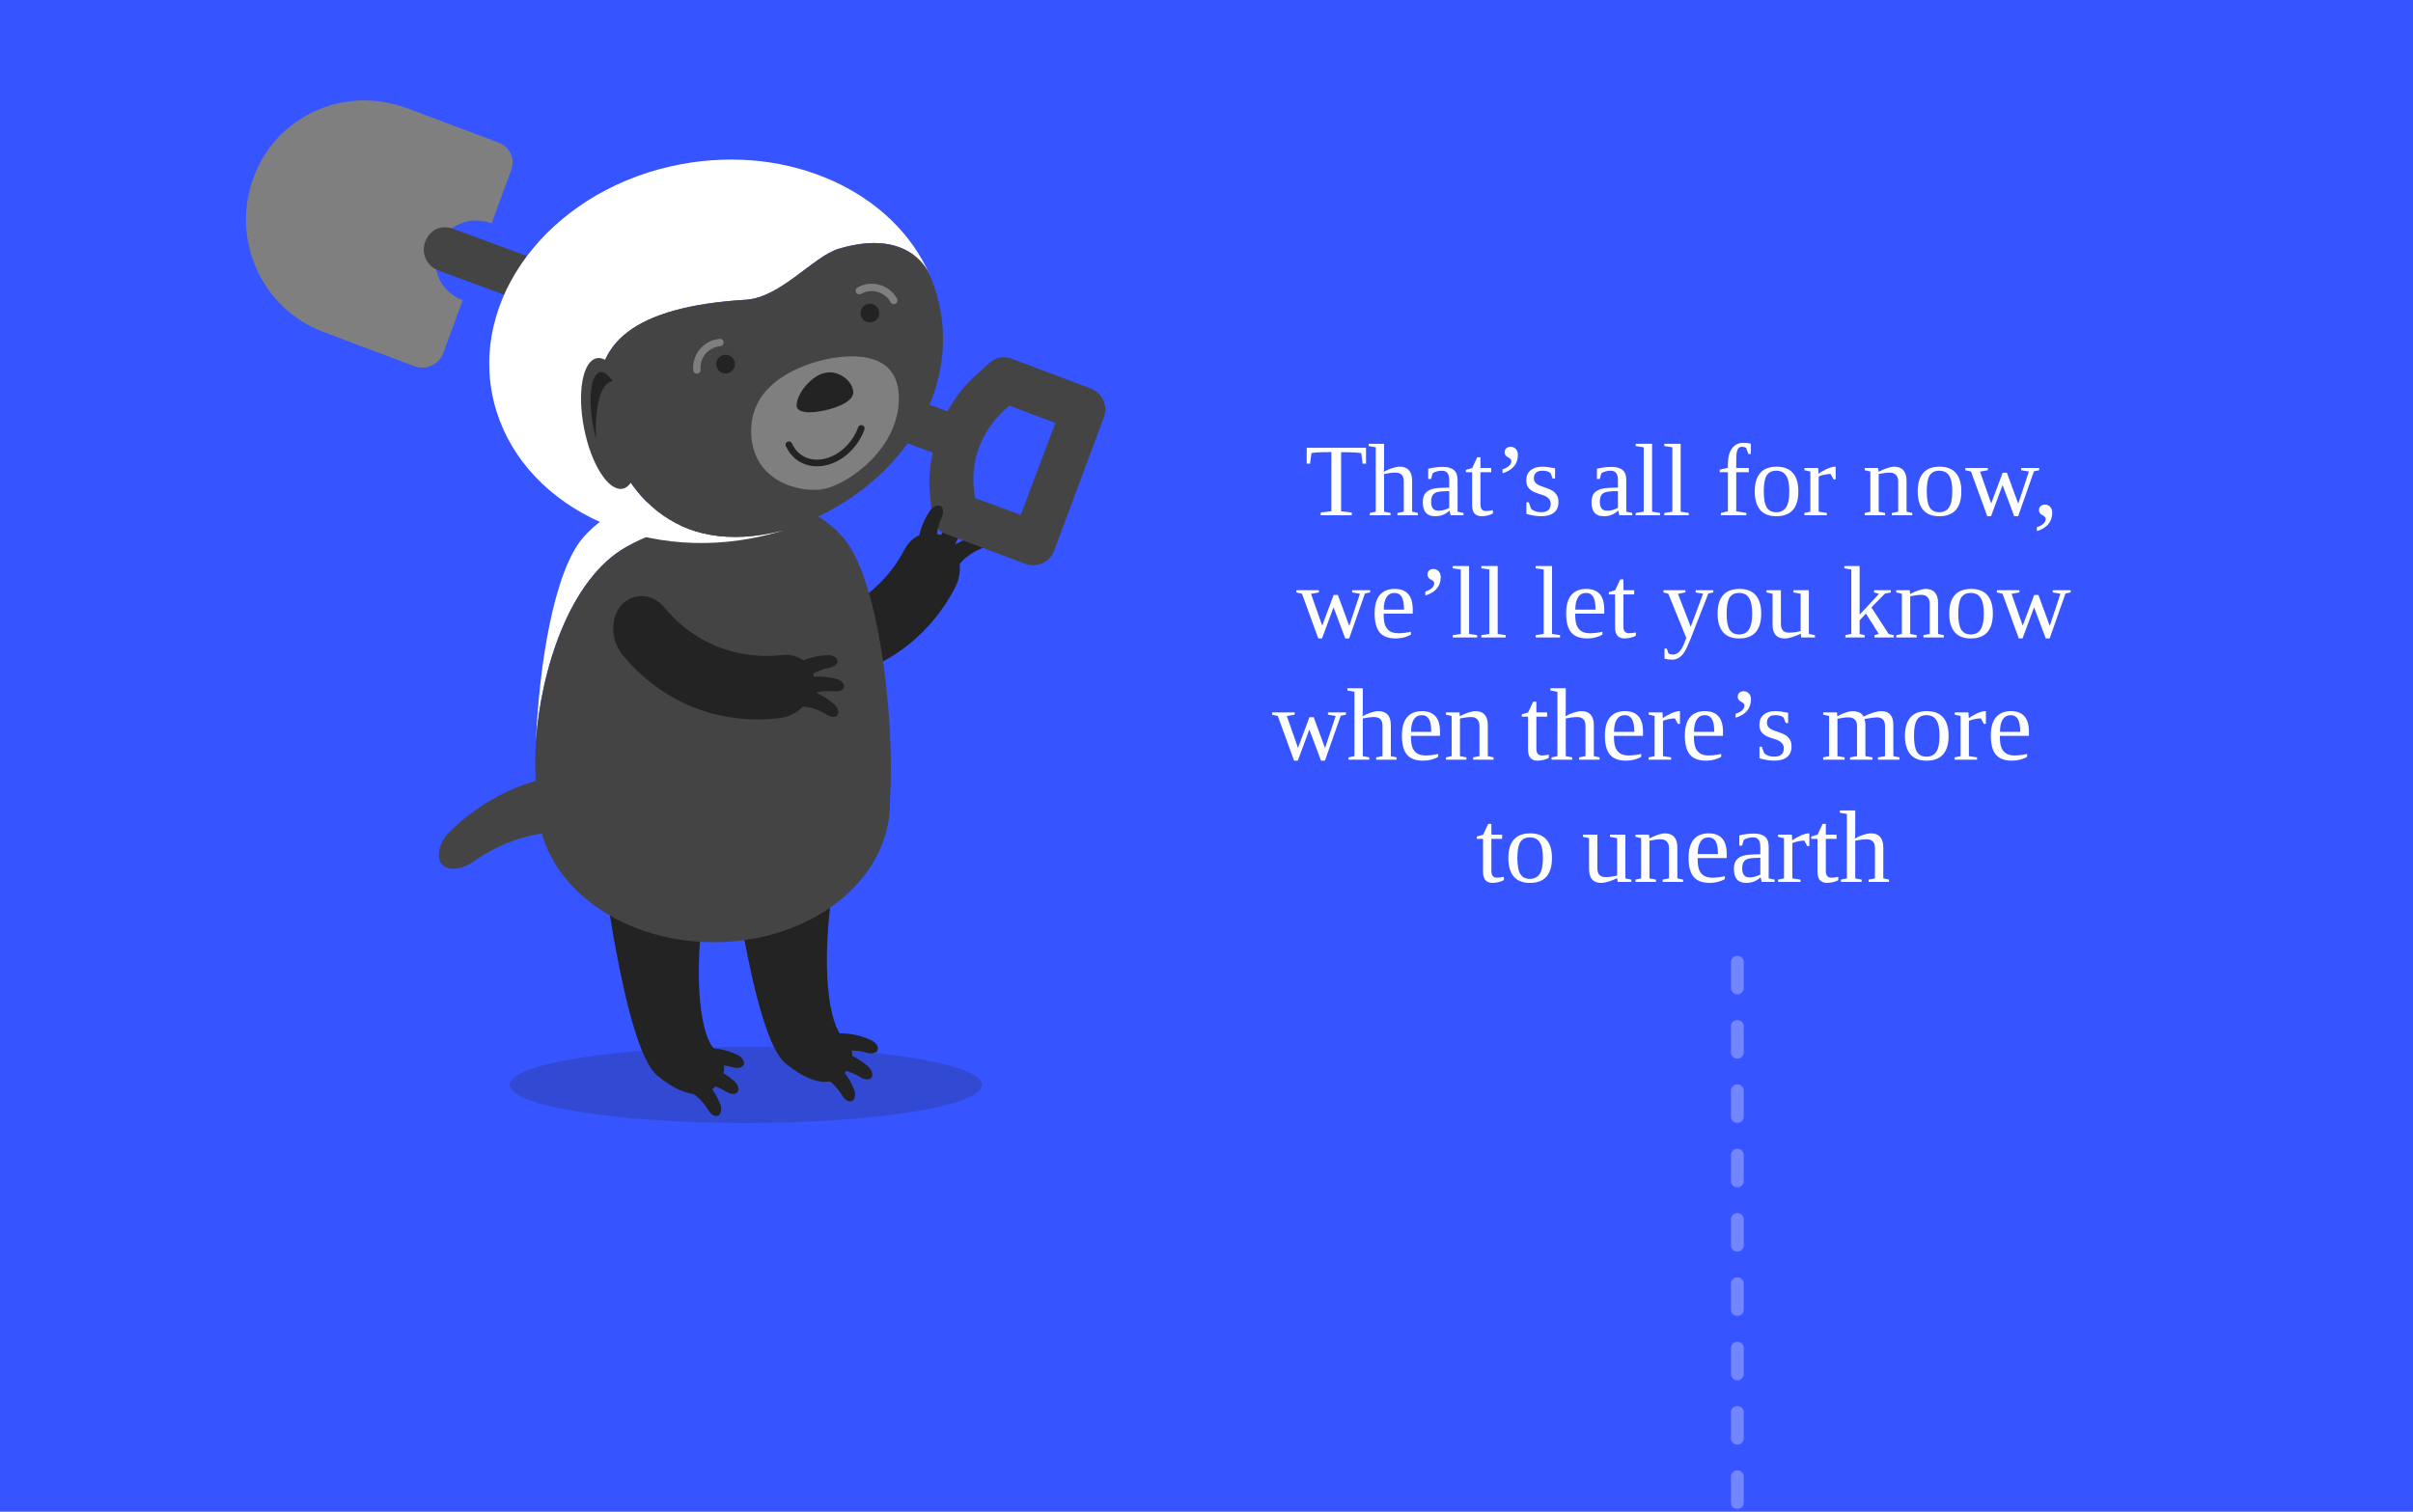
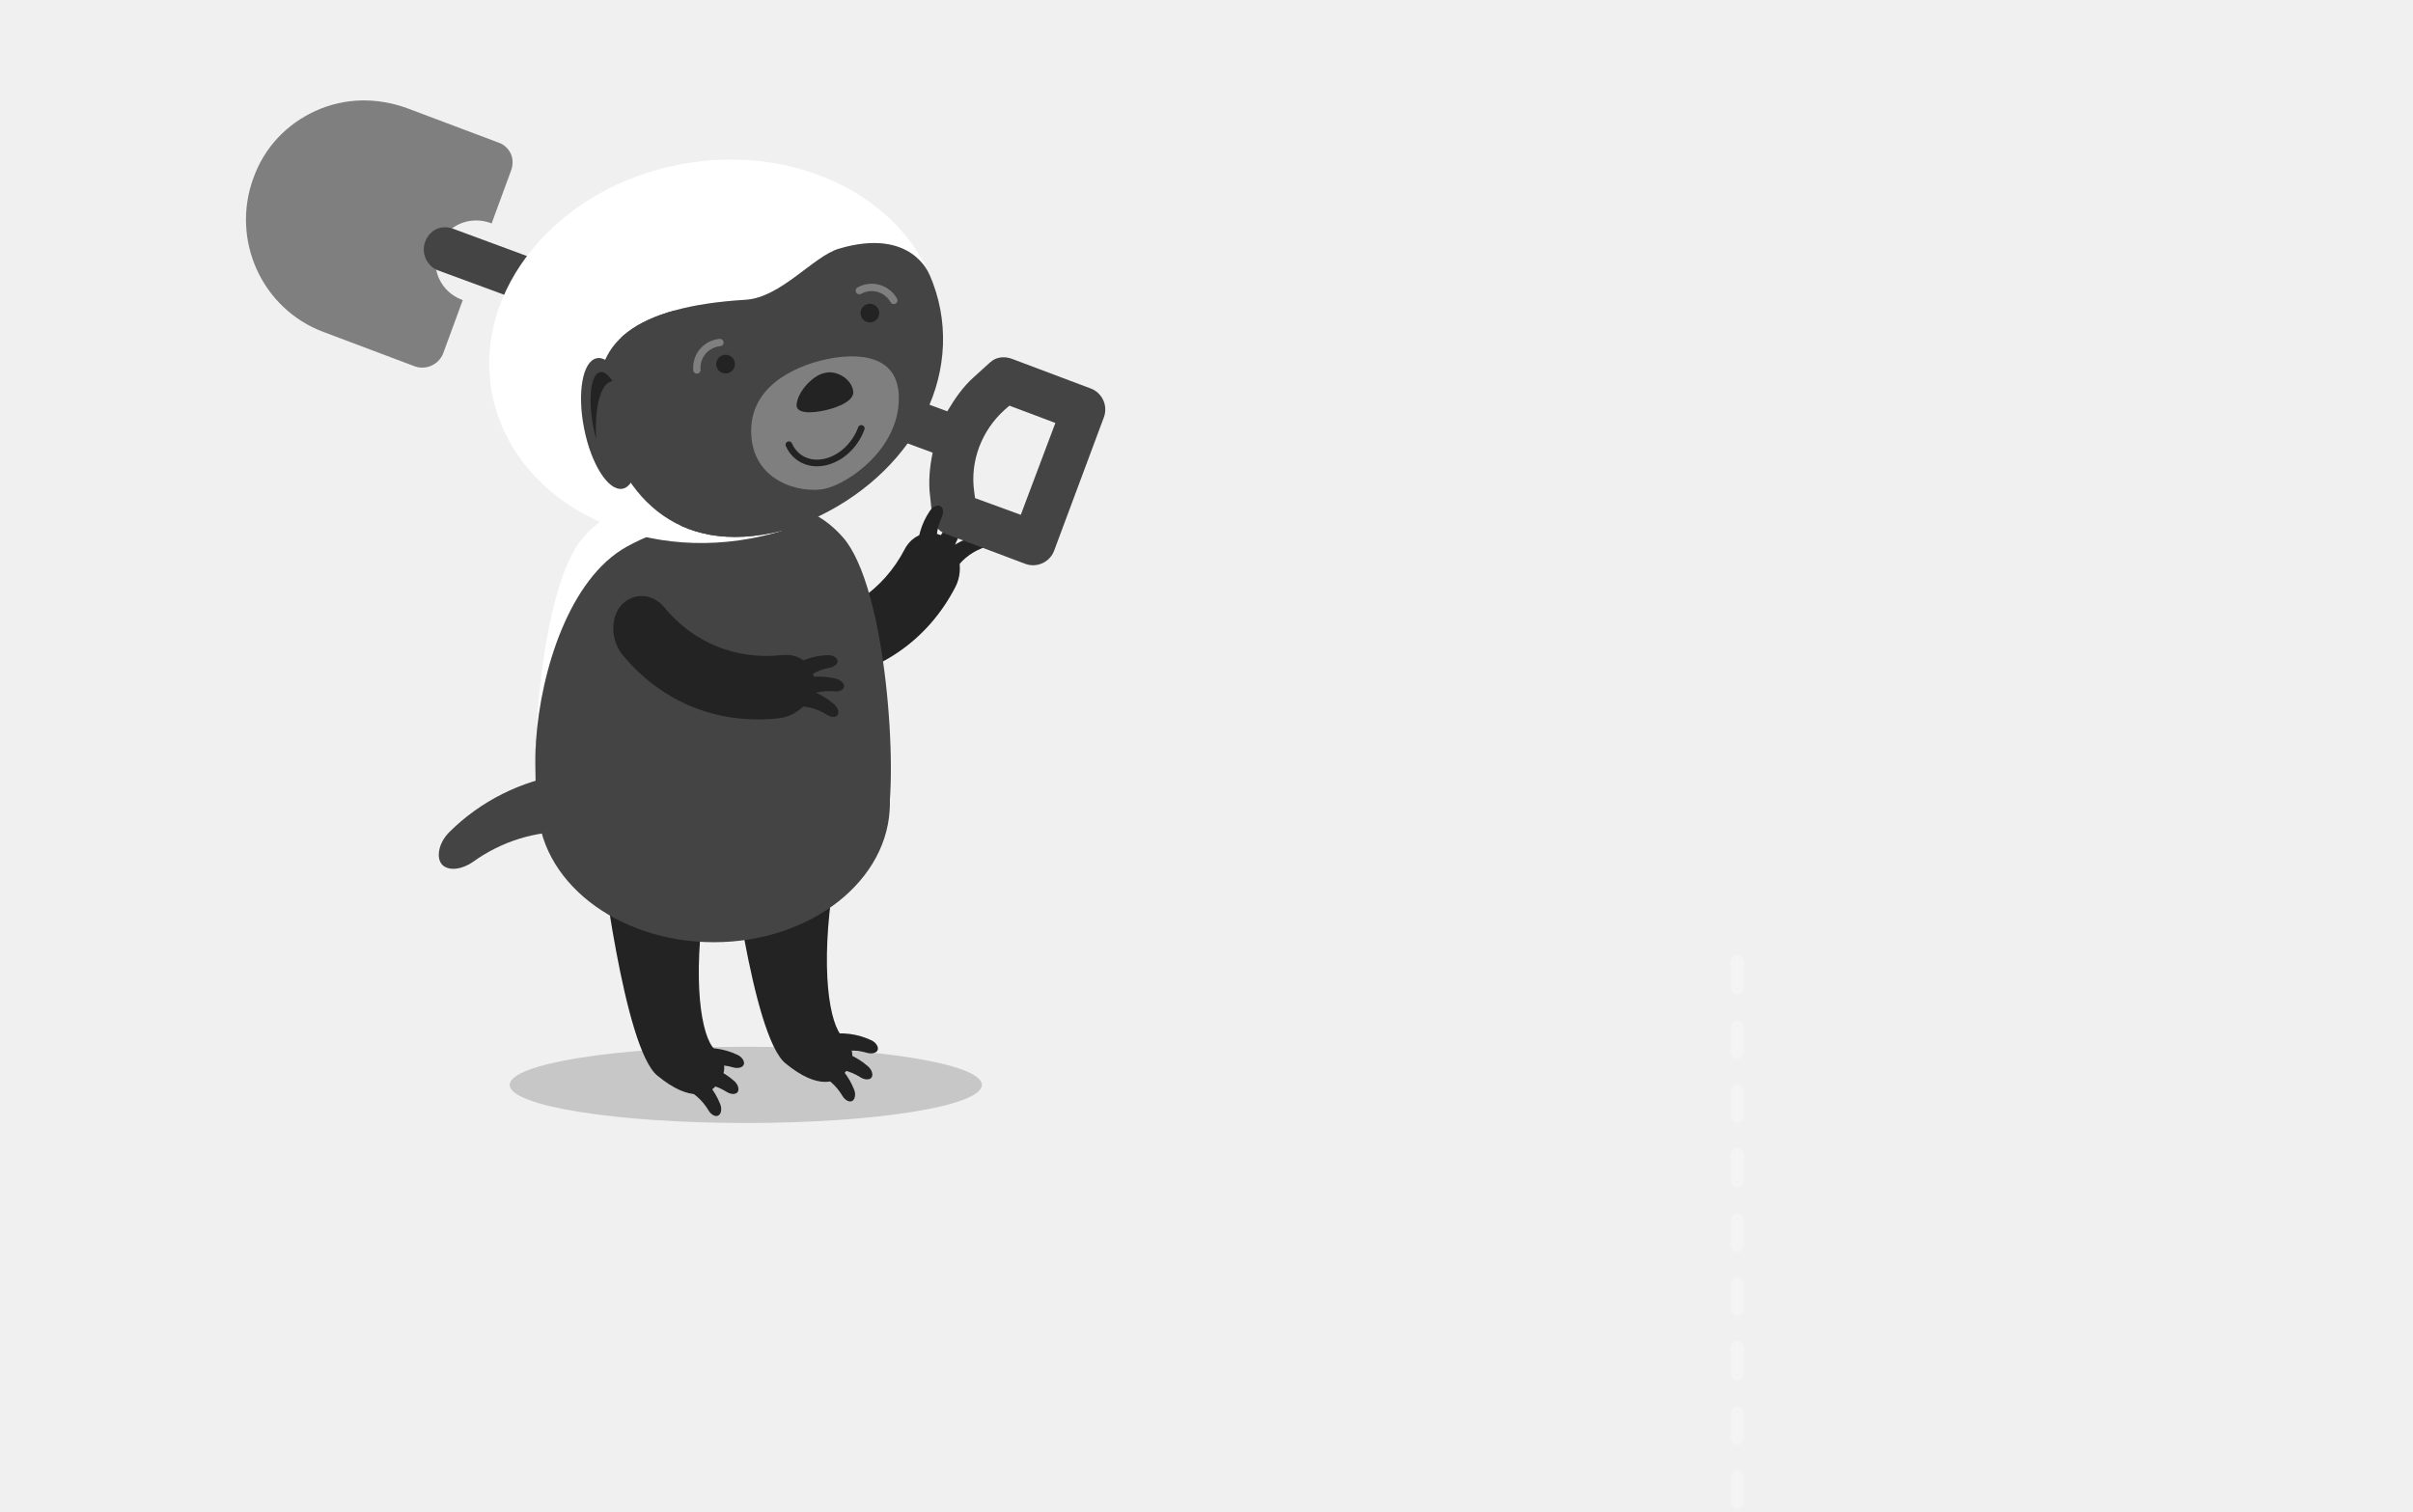
<svg xmlns="http://www.w3.org/2000/svg" version="1.1" id="Layer_1" x="0px" y="0px" width="375px" height="235px" viewBox="0 0 375 235" enable-background="new 0 0 375 235" xml:space="preserve">
-   <rect fill="#3654FF" width="374.999" height="235" />
  <g>
-     <rect x="196.217" y="68.577" fill="none" width="147.567" height="74.275" />
-     <text transform="matrix(1 0 0 1 202.7773 80.0962)">
-       <tspan x="0" y="0" fill="#FFFFFF" font-size="16">That’s all for now, </tspan>
-       <tspan x="-1.327" y="19" fill="#FFFFFF" font-size="16">we’ll let you know </tspan>
-       <tspan x="-5.088" y="38" fill="#FFFFFF" font-size="16">when there’s more </tspan>
-       <tspan x="26.576" y="57" fill="#FFFFFF" font-size="16">to unearth</tspan>
-     </text>
-   </g>
-   <g>
-     <ellipse opacity="0.2" fill="#232323" cx="115.904" cy="168.653" rx="36.693" ry="5.924" />
+     <ellipse opacity="0.2" fill="#232323" enable-background="new    " cx="115.904" cy="168.653" rx="36.693" ry="5.924" />
    <path fill="#232323" d="M124.17,96.462c-2.387,0.247-4.286,2.114-4.062,4.732c0.215,2.604,3.291,5.085,6.622,4.762   c9.48-0.91,17.362-6.234,21.741-14.691c1.539-2.972,0.387-6.752-1.947-7.92c-2.348-1.184-4.789-0.12-5.91,2.002   C137.301,91.743,131.34,95.773,124.17,96.462z" />
    <path fill="#232323" d="M150.026,82.011c0.45-0.525,0.656-1.234,0.351-1.648c-0.304-0.414-1.174-0.377-1.852,0.188   c-1.838,1.531-3.176,3.644-3.768,6.049c-0.217,0.898,0.49,1.629,1.428,1.604c0.943-0.025,1.662-0.529,1.714-1.155   C148.035,85.261,148.752,83.479,150.026,82.011z" />
    <path fill="#232323" d="M152.49,85.274c0.64-0.26,1.147-0.799,1.062-1.307c-0.082-0.505-0.871-0.87-1.733-0.676   c-2.335,0.526-4.487,1.795-6.108,3.67c-0.602,0.698-0.307,1.67,0.541,2.077c0.85,0.409,1.723,0.286,2.05-0.247   C149.24,87.263,150.686,86.003,152.49,85.274z" />
-     <path fill="#232323" d="M93.217,131.226c0.137,1.082,3.721,31.69,8.936,35.981c5.213,4.29,7.951,2.845,9.011,1.704   c1.108-1.193,2.512-3.34-0.086-5.761c-2.086-1.947-3.554-10.57-1.472-24.028L93.217,131.226z" />
-     <path fill="#232323" d="M113.125,129.315c0.138,1.083,3.722,31.691,8.936,35.982c5.215,4.289,7.952,2.845,9.012,1.705   c1.109-1.193,2.51-3.341-0.086-5.762c-2.086-1.947-3.555-10.57-1.473-24.028L113.125,129.315z" />
+     <path fill="#232323" d="M93.217,131.227c0.137,1.082,3.721,31.689,8.936,35.98c5.213,4.29,7.951,2.845,9.011,1.704   c1.108-1.193,2.512-3.341-0.086-5.761c-2.086-1.947-3.554-10.57-1.472-24.028L93.217,131.227z" />
+     <path fill="#232323" d="M113.125,129.314c0.138,1.084,3.722,31.691,8.936,35.982c5.215,4.289,7.952,2.846,9.012,1.705   c1.109-1.193,2.51-3.341-0.086-5.762c-2.086-1.947-3.555-10.57-1.473-24.028L113.125,129.314z" />
    <path fill="#FFFFFF" d="M97.39,84.995c6.024-3.344,13.662-5.139,27.759-5.691c-3.361-1.421-7.809-2.083-14.318-2.083h-0.01   c-11.141,0-16.295,1.901-20.172,6.315c-4.581,5.215-6.894,20.124-7.357,31.726C84.031,104.366,88.453,89.96,97.39,84.995z" />
    <path fill="#444444" d="M83.291,115.262c-0.108,1.602-0.134,3.122-0.086,4.53C83.199,118.364,83.229,116.845,83.291,115.262z" />
-     <path fill="#444444" d="M73.542,133.958c-1.591,1.131-3.646,1.522-4.73,0.555c-1.081-0.957-0.754-3.398,1.015-5.154   c4.787-4.771,11.074-7.982,17.996-9.016c2.579-0.377,4.449,1.8,4.134,4.434c-0.312,2.646-1.923,4.537-3.691,4.516   C83.203,129.212,78.004,130.757,73.542,133.958z" />
-     <path fill="#444444" d="M131.003,83.536c-1.415-1.611-3.006-2.885-4.991-3.855c-0.275-0.135-0.572-0.254-0.863-0.377   c-2.27,0.09-4.357,0.214-6.312,0.368c-4.799,0.169-8.561,0.706-11.611,1.663c-3.934,0.912-7.061,2.119-9.835,3.66   c-8.937,4.965-13.358,19.371-14.099,30.267c-0.062,1.583-0.092,3.103-0.086,4.53c0.012,3.685,0.246,6.746,0.688,8.597   c0.478,2.001,2.391,3.708,5.398,5.056c4.795,2.148,12.391,3.375,21.529,3.375h0.01c0.857,0,1.697-0.013,2.525-0.034   c0.257-0.007,0.506-0.019,0.76-0.026c0.574-0.02,1.143-0.042,1.701-0.072c0.279-0.014,0.555-0.031,0.83-0.049   c0.542-0.033,1.074-0.072,1.602-0.116c0.247-0.021,0.496-0.04,0.741-0.062c0.642-0.059,1.268-0.126,1.884-0.199   c0.107-0.013,0.221-0.023,0.328-0.036c0.726-0.09,1.432-0.191,2.118-0.301c0.166-0.027,0.325-0.057,0.489-0.084   c0.514-0.088,1.018-0.178,1.508-0.275c0.207-0.041,0.41-0.084,0.613-0.127c0.442-0.094,0.875-0.193,1.297-0.295   c0.191-0.047,0.385-0.093,0.572-0.141c0.457-0.12,0.898-0.244,1.328-0.373c0.1-0.029,0.207-0.055,0.305-0.086   c-0.004,0-0.008,0-0.012,0c2.941-0.911,5.227-2.074,6.672-3.452c0.016-0.015,0.025-0.03,0.04-0.044   c0.271-0.263,0.517-0.53,0.726-0.808c0.082-0.106,0.133-0.222,0.206-0.331c0.124-0.189,0.257-0.375,0.352-0.569   c0.151-0.308,0.267-0.624,0.344-0.949C139.625,120.571,137.822,91.301,131.003,83.536z" />
+     <path fill="#444444" d="M73.542,133.958c-1.591,1.131-3.646,1.522-4.73,0.556c-1.081-0.957-0.754-3.398,1.015-5.154   c4.787-4.771,11.074-7.982,17.996-9.017c2.579-0.377,4.449,1.8,4.134,4.435c-0.312,2.646-1.923,4.537-3.691,4.516   C83.203,129.212,78.004,130.757,73.542,133.958z" />
+     <path fill="#444444" d="M131.003,83.536c-1.415-1.611-3.006-2.885-4.991-3.855c-0.275-0.135-0.572-0.254-0.863-0.377   c-2.27,0.09-4.357,0.214-6.312,0.368c-4.799,0.169-8.561,0.706-11.611,1.663c-3.934,0.912-7.061,2.119-9.835,3.66   c-8.937,4.965-13.358,19.371-14.099,30.267c-0.062,1.583-0.092,3.103-0.086,4.53c0.012,3.685,0.246,6.746,0.688,8.597   c0.478,2.002,2.391,3.709,5.398,5.057c4.795,2.147,12.391,3.375,21.529,3.375h0.01c0.857,0,1.697-0.014,2.525-0.034   c0.257-0.007,0.506-0.019,0.76-0.026c0.574-0.02,1.143-0.042,1.701-0.072c0.279-0.014,0.555-0.03,0.83-0.049   c0.542-0.033,1.074-0.072,1.602-0.115c0.247-0.021,0.496-0.041,0.741-0.062c0.642-0.059,1.268-0.126,1.884-0.199   c0.107-0.013,0.221-0.022,0.328-0.035c0.726-0.09,1.432-0.191,2.118-0.302c0.166-0.026,0.325-0.057,0.489-0.084   c0.514-0.088,1.018-0.178,1.508-0.274c0.207-0.041,0.41-0.084,0.613-0.127c0.442-0.094,0.875-0.193,1.297-0.295   c0.191-0.047,0.385-0.094,0.572-0.142c0.457-0.12,0.898-0.244,1.328-0.373c0.1-0.028,0.207-0.055,0.305-0.086   c-0.004,0-0.008,0-0.012,0c2.941-0.911,5.227-2.073,6.672-3.452c0.016-0.015,0.025-0.029,0.04-0.044   c0.271-0.263,0.517-0.53,0.726-0.808c0.082-0.106,0.133-0.223,0.206-0.331c0.124-0.188,0.257-0.375,0.352-0.569   c0.151-0.308,0.267-0.624,0.344-0.949C139.625,120.57,137.822,91.301,131.003,83.536z" />
    <ellipse fill="#444444" cx="110.925" cy="124.91" rx="27.366" ry="21.563" />
    <g>
-       <path fill="#232323" d="M113.939,165.931c0.654,0.187,1.375,0.076,1.619-0.365s-0.146-1.205-0.932-1.577    c-2.127-1.013-4.564-1.339-6.958-0.875c-0.892,0.176-1.253,1.107-0.844,1.936c0.409,0.835,1.157,1.269,1.735,1.058    C110.216,165.492,112.104,165.396,113.939,165.931z" />
-       <path fill="#232323" d="M112.921,169.738c0.576,0.361,1.299,0.456,1.655,0.097c0.358-0.354,0.194-1.197-0.457-1.771    c-1.762-1.562-4.014-2.553-6.441-2.771c-0.905-0.078-1.512,0.718-1.35,1.627c0.162,0.914,0.761,1.54,1.377,1.496    C109.464,168.284,111.304,168.716,112.921,169.738z" />
-       <path fill="#232323" d="M110.109,172.619c0.348,0.583,0.949,0.997,1.43,0.841c0.479-0.153,0.717-0.979,0.4-1.787    c-0.857-2.193-2.412-4.1-4.475-5.398c-0.77-0.484-1.672-0.053-1.94,0.833c-0.272,0.887-0.024,1.718,0.544,1.958    C107.693,169.751,109.134,170.973,110.109,172.619z" />
+       <path fill="#232323" d="M113.939,165.932c0.654,0.187,1.375,0.075,1.619-0.365c0.244-0.441-0.146-1.205-0.932-1.577    c-2.127-1.013-4.564-1.339-6.958-0.875c-0.892,0.176-1.253,1.106-0.844,1.936c0.409,0.835,1.157,1.269,1.735,1.058    C110.216,165.492,112.104,165.396,113.939,165.932z" />
+       <path fill="#232323" d="M112.921,169.738c0.576,0.361,1.299,0.455,1.655,0.097c0.358-0.354,0.194-1.196-0.457-1.771    c-1.762-1.562-4.014-2.553-6.441-2.771c-0.905-0.078-1.512,0.719-1.35,1.627c0.162,0.914,0.761,1.54,1.377,1.496    C109.464,168.284,111.304,168.716,112.921,169.738z" />
+       <path fill="#232323" d="M110.109,172.619c0.348,0.583,0.949,0.997,1.43,0.841c0.479-0.153,0.717-0.979,0.4-1.787    c-0.857-2.192-2.412-4.1-4.475-5.397c-0.77-0.484-1.672-0.053-1.94,0.832c-0.272,0.888-0.024,1.719,0.544,1.959    C107.693,169.751,109.134,170.973,110.109,172.619z" />
    </g>
    <g>
-       <path fill="#232323" d="M134.747,163.668c0.653,0.187,1.374,0.076,1.619-0.366c0.243-0.44-0.146-1.204-0.932-1.576    c-2.127-1.013-4.565-1.34-6.958-0.875c-0.892,0.176-1.254,1.107-0.844,1.936c0.408,0.834,1.156,1.268,1.734,1.057    C131.023,163.229,132.91,163.134,134.747,163.668z" />
-       <path fill="#232323" d="M133.729,167.476c0.576,0.361,1.299,0.456,1.655,0.098c0.358-0.355,0.194-1.199-0.457-1.773    c-1.763-1.562-4.014-2.553-6.442-2.771c-0.904-0.077-1.511,0.718-1.348,1.628c0.161,0.912,0.76,1.539,1.376,1.494    C130.271,166.021,132.111,166.452,133.729,167.476z" />
-       <path fill="#232323" d="M130.916,170.356c0.348,0.583,0.949,0.998,1.43,0.841c0.48-0.153,0.717-0.979,0.4-1.787    c-0.856-2.193-2.411-4.1-4.475-5.399c-0.769-0.482-1.672-0.052-1.939,0.834c-0.272,0.887-0.025,1.717,0.543,1.957    C128.5,167.487,129.941,168.71,130.916,170.356z" />
+       <path fill="#232323" d="M134.747,163.668c0.653,0.188,1.374,0.076,1.619-0.366c0.243-0.44-0.146-1.204-0.932-1.575    c-2.127-1.014-4.565-1.341-6.958-0.875c-0.892,0.176-1.254,1.106-0.844,1.936c0.408,0.834,1.156,1.268,1.734,1.057    C131.023,163.229,132.91,163.134,134.747,163.668z" />
+       <path fill="#232323" d="M133.729,167.477c0.576,0.36,1.299,0.455,1.655,0.098c0.358-0.355,0.194-1.199-0.457-1.773    c-1.763-1.562-4.014-2.553-6.442-2.771c-0.904-0.077-1.511,0.718-1.348,1.628c0.161,0.912,0.76,1.539,1.376,1.494    C130.271,166.021,132.111,166.452,133.729,167.477z" />
+       <path fill="#232323" d="M130.916,170.355c0.348,0.584,0.949,0.998,1.43,0.842c0.48-0.153,0.717-0.979,0.4-1.787    c-0.856-2.193-2.411-4.1-4.475-5.399c-0.769-0.481-1.672-0.052-1.939,0.835c-0.272,0.887-0.025,1.717,0.543,1.956    C128.5,167.486,129.941,168.71,130.916,170.355z" />
    </g>
    <g>
      <path fill="#232323" d="M103.201,94.376c-1.535-1.844-4.145-2.378-6.192-0.733c-2.042,1.63-2.387,5.567-0.26,8.153    c6.04,7.361,14.854,10.936,24.316,9.855c3.325-0.379,5.821-3.441,5.489-6.032c-0.326-2.608-2.572-4.042-4.957-3.788    C114.439,102.646,107.772,99.945,103.201,94.376z" />
      <g>
        <path fill="#232323" d="M128.947,103.798c0.637-0.119,1.203-0.521,1.223-1.001c0.021-0.479-0.637-0.964-1.463-0.946     c-2.242,0.043-4.457,0.803-6.299,2.217c-0.684,0.528-0.596,1.476,0.104,2.008c0.704,0.536,1.526,0.587,1.929,0.16     C125.59,105.009,127.156,104.124,128.947,103.798z" />
        <path fill="#232323" d="M129.701,107.475c0.645,0.062,1.3-0.165,1.451-0.622c0.153-0.457-0.346-1.104-1.145-1.315     c-2.164-0.581-4.504-0.465-6.664,0.384c-0.805,0.318-0.982,1.252-0.457,1.958c0.527,0.708,1.305,0.986,1.809,0.688     C126.137,107.706,127.889,107.292,129.701,107.475z" />
        <path fill="#232323" d="M128.533,111.124c0.545,0.35,1.232,0.445,1.576,0.107c0.342-0.336,0.193-1.139-0.422-1.693     c-1.662-1.502-3.799-2.464-6.107-2.692c-0.861-0.084-1.445,0.669-1.298,1.536c0.146,0.871,0.71,1.473,1.296,1.436     C125.254,109.708,127,110.137,128.533,111.124z" />
      </g>
    </g>
    <g>
      <g>
-         <path fill="#7F7F7F" d="M50.251,51.601l14.158,5.328c1.784,0.672,3.804-0.242,4.476-2.029l3.033-8.249l-0.128-0.049     c-3.316-1.248-4.946-4.847-3.698-8.163c0.624-1.658,1.75-2.909,3.33-3.624c1.492-0.677,3.263-0.738,4.92-0.114l0.041,0.089     l3.032-8.252c0.335-0.892,0.329-1.841-0.028-2.631c-0.358-0.791-1.107-1.509-1.96-1.757L63.269,16.82     c-4.679-1.688-9.639-1.662-14.203,0.406s-7.981,5.732-9.671,10.411C35.834,37.291,40.686,48,50.251,51.601z" />
+         <path fill="#7F7F7F" d="M50.251,51.601l14.158,5.328c1.784,0.672,3.804-0.242,4.476-2.029l3.033-8.249l-0.128-0.049     c-3.316-1.248-4.946-4.847-3.698-8.163c0.624-1.658,1.75-2.909,3.33-3.624c1.492-0.677,3.263-0.738,4.92-0.114l0.041,0.089     l3.032-8.252c0.335-0.892,0.329-1.841-0.028-2.631c-0.358-0.791-1.107-1.509-1.96-1.757l-14.158-5.33     c-4.679-1.688-9.639-1.662-14.203,0.406s-7.981,5.732-9.671,10.411C35.834,37.291,40.686,48,50.251,51.601z" />
        <path fill="#444444" d="M70.468,35.579c-0.894-0.337-1.841-0.329-2.632,0.028c-0.789,0.358-1.42,1.066-1.757,1.96     c-0.671,1.786,0.243,3.804,2.028,4.478l76.84,28.323c-0.474,2.225-0.691,4.545-0.392,6.842l0.315,3.031     c0.166,1.301,0.986,2.41,2.222,2.802l12.243,4.608c1.786,0.672,3.805-0.242,4.478-2.027l7.737-20.75     c0.672-1.785-0.243-3.805-2.029-4.477l-12.244-4.609c-0.893-0.335-1.841-0.328-2.631,0.029c-0.352,0.159-0.574,0.366-0.887,0.613     l-2.322,2.11c-1.741,1.529-3.02,3.378-4.219,5.401L70.468,35.579z M156.111,63.723l0.76-0.661l7.142,2.688l-5.376,14.284     l-7.104-2.6l-0.135-0.998C150.719,71.667,152.583,66.908,156.111,63.723z" />
      </g>
    </g>
    <g>
-       <path fill="#FFFFFF" d="M93.441,63.335c-1.791-9.907,5.174-15.698,22.425-16.733c5.476-0.328,10.536-6.758,14.49-7.935    c11.377-3.386,14.079,4.026,14.079,4.026l0.023,0.002c-5.603-12.816-21.592-20.315-38.547-17.179    C86.668,29.078,73.478,44.991,76.451,61.06c2.972,16.068,20.982,26.208,40.227,22.646c1.677-0.311,3.305-0.72,4.883-1.21    l-0.002-0.02C104.826,86.788,95.816,76.485,93.441,63.335z" />
+       <path fill="#FFFFFF" d="M93.441,63.335c-1.791-9.907,5.174-15.698,22.425-16.733c5.476-0.328,10.536-6.758,14.49-7.935    c11.377-3.386,14.079,4.026,14.079,4.026l0.023,0.002c-5.603-12.816-21.592-20.315-38.547-17.179    c-19.243,3.562-32.433,19.475-29.46,35.544c2.972,16.068,20.982,26.208,40.227,22.646c1.677-0.311,3.305-0.72,4.883-1.21    l-0.002-0.02C104.826,86.788,95.816,76.485,93.441,63.335z" />
      <path fill="#444444" d="M146.141,48.164c-0.354-1.912-0.926-3.736-1.682-5.469l-0.023-0.002c0,0-2.702-7.412-14.079-4.026    c-3.954,1.177-9.015,7.606-14.49,7.935c-17.251,1.035-24.216,6.826-22.425,16.733c2.375,13.15,11.385,23.453,28.117,19.142    l0.002,0.02C138.097,77.365,148.855,62.833,146.141,48.164z" />
      <path fill="#7F7F7F" d="M128.226,75.971c-3.665,0.827-11.461-1.022-11.492-8.938c-0.031-7.912,8.551-10.479,11.44-11.129    c2.891-0.652,11.485-1.961,11.516,5.951C139.723,69.771,131.893,75.144,128.226,75.971z" />
-       <path fill="#232323" d="M128.355,57.942c1.595-0.36,3.957,0.874,4.242,2.87s-4.321,2.962-4.321,2.962l-0.134,0.029    c0,0-4.607,1.113-4.337-1.01c0.269-2.12,2.616-4.416,4.21-4.776L128.355,57.942z" />
-       <path fill="none" stroke="#232323" stroke-width="1.035" stroke-linecap="round" stroke-miterlimit="10" d="M133.852,66.601    c-0.305,0.846-0.75,1.646-1.3,2.356c-0.552,0.712-1.207,1.333-1.935,1.827c-0.732,0.494-1.532,0.854-2.377,1.045    c-0.842,0.19-1.646,0.191-2.378,0.027c-0.73-0.164-1.392-0.488-1.946-0.951c-0.555-0.461-1.004-1.061-1.316-1.767" />
+       <path fill="#232323" d="M128.355,57.942c1.595-0.36,3.957,0.874,4.242,2.87c0.285,1.996-4.321,2.962-4.321,2.962l-0.134,0.029    c0,0-4.607,1.113-4.337-1.01c0.269-2.12,2.616-4.416,4.21-4.776L128.355,57.942z" />
+       <path fill="none" stroke="#232323" stroke-width="1.035" stroke-linecap="round" stroke-miterlimit="10" d="M133.852,66.601    c-0.305,0.846-0.75,1.646-1.3,2.356c-0.552,0.712-1.207,1.333-1.935,1.827c-0.732,0.494-1.532,0.854-2.377,1.045    c-0.842,0.19-1.646,0.191-2.378,0.027c-0.73-0.164-1.392-0.488-1.946-0.951c-0.555-0.461-1.004-1.062-1.316-1.767" />
      <circle fill="#232323" cx="112.761" cy="56.606" r="1.452" />
      <circle fill="#232323" cx="135.186" cy="48.672" r="1.451" />
      <path fill="#444444" d="M98.727,65.042c1.109,5.602,0.232,10.494-1.966,10.931c-2.195,0.433-4.874-3.754-5.985-9.352    c-1.109-5.601-0.229-10.493,1.963-10.929C94.934,55.257,97.614,59.444,98.727,65.042z" />
      <path fill="#232323" d="M95.107,59.255c-1.805,0.371-2.709,4.043-2.462,8.978c-0.166-0.599-0.315-1.224-0.442-1.878    c-0.85-4.402-0.379-8.211,1.051-8.504c0.606-0.126,1.291,0.41,1.94,1.4C95.166,59.255,95.136,59.249,95.107,59.255z" />
      <path fill="none" stroke="#7F7F7F" stroke-width="1.143" stroke-linecap="round" stroke-miterlimit="10" d="M108.303,57.513    c-0.045-0.509,0.012-1.02,0.16-1.5c0.146-0.481,0.387-0.934,0.71-1.33c0.321-0.396,0.728-0.735,1.208-0.99    c0.48-0.254,0.99-0.398,1.499-0.443" />
-       <path fill="none" stroke="#7F7F7F" stroke-width="1.143" stroke-linecap="round" stroke-miterlimit="10" d="M133.547,45.182    c0.446-0.25,0.936-0.409,1.433-0.471c0.501-0.062,1.013-0.029,1.506,0.104c0.493,0.131,0.968,0.361,1.397,0.695    s0.77,0.738,1.021,1.186" />
+       <path fill="none" stroke="#7F7F7F" stroke-width="1.143" stroke-linecap="round" stroke-miterlimit="10" d="M133.547,45.182    c0.446-0.25,0.936-0.409,1.433-0.471c0.501-0.062,1.013-0.029,1.506,0.104c0.493,0.131,0.968,0.361,1.397,0.695    c0.429,0.334,0.77,0.738,1.021,1.186" />
    </g>
    <path fill="#232323" d="M146.356,80.406c0.288-0.63,0.286-1.368-0.12-1.685c-0.404-0.311-1.233-0.035-1.727,0.695   c-1.341,1.98-2.043,4.381-1.942,6.856c0.04,0.923,0.921,1.429,1.816,1.144c0.9-0.283,1.45-0.969,1.326-1.583   C145.347,84.08,145.539,82.169,146.356,80.406z" />
  </g>
-   <line opacity="0.3" fill="none" stroke="#FFFFFF" stroke-width="2" stroke-linecap="round" stroke-miterlimit="10" stroke-dasharray="4,6" x1="269.999" y1="149.577" x2="269.999" y2="234.577" />
+   <line opacity="0.3" fill="none" stroke="#FFFFFF" stroke-width="2" stroke-linecap="round" stroke-miterlimit="10" stroke-dasharray="4,6" enable-background="new    " x1="269.999" y1="149.577" x2="269.999" y2="234.577" />
</svg>
